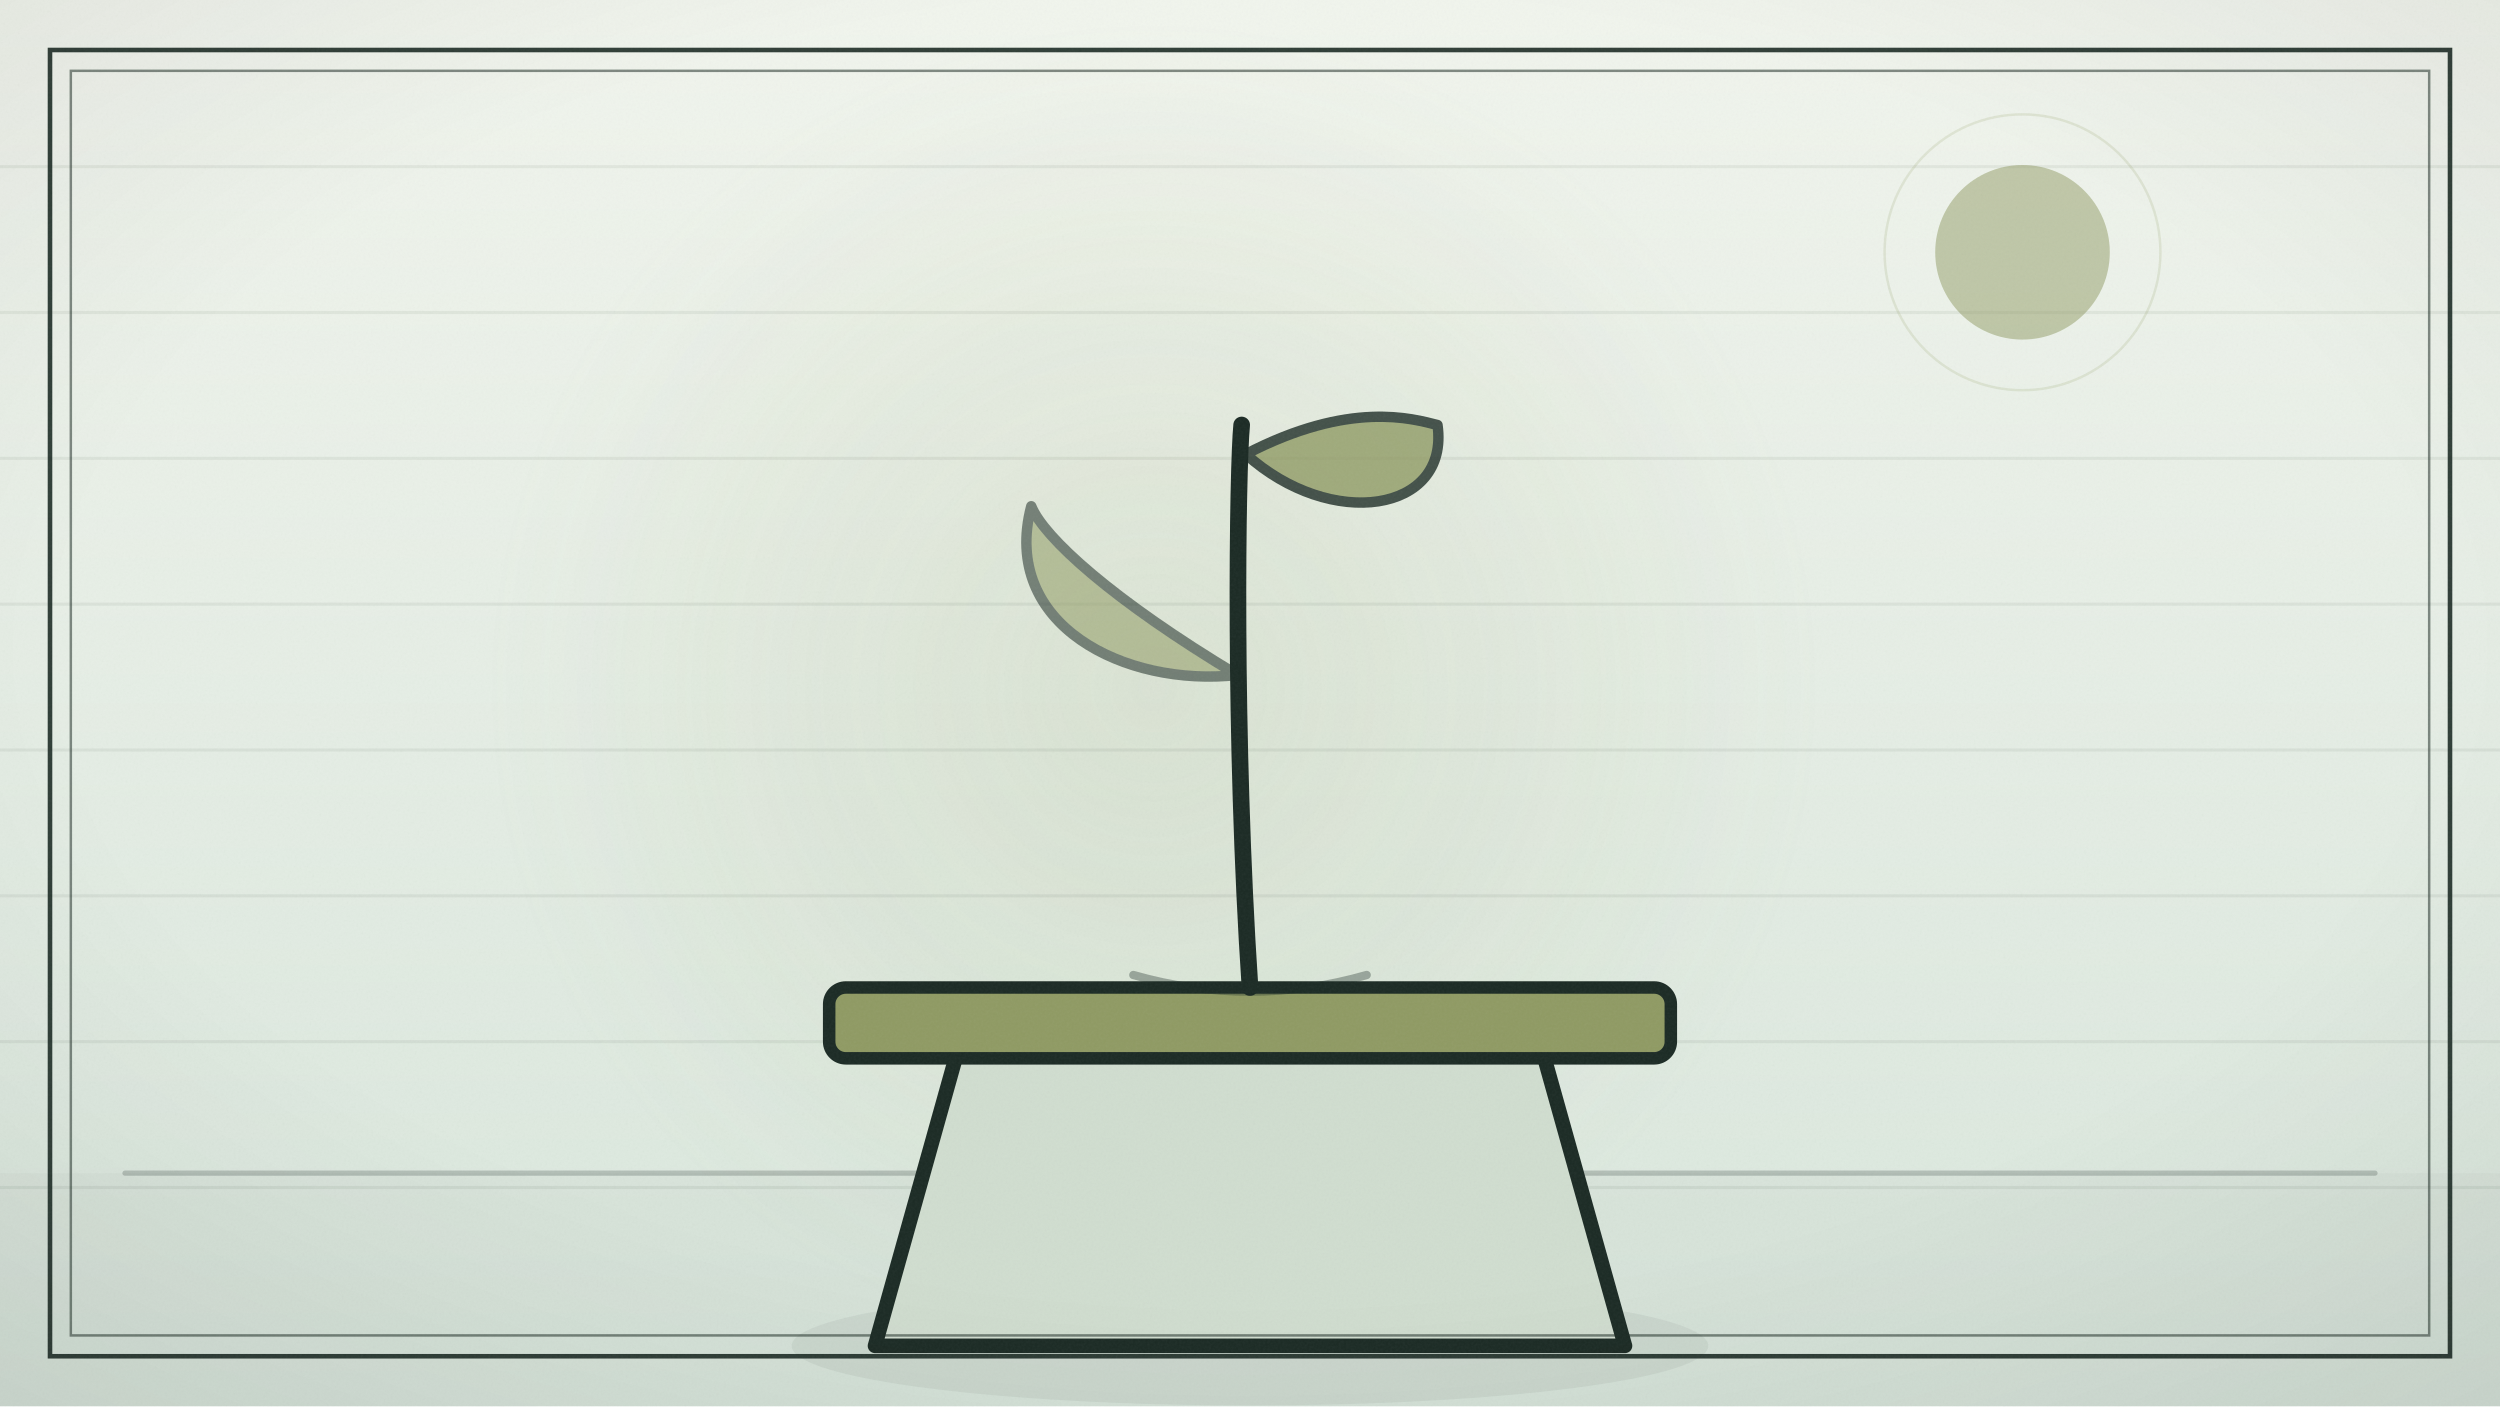
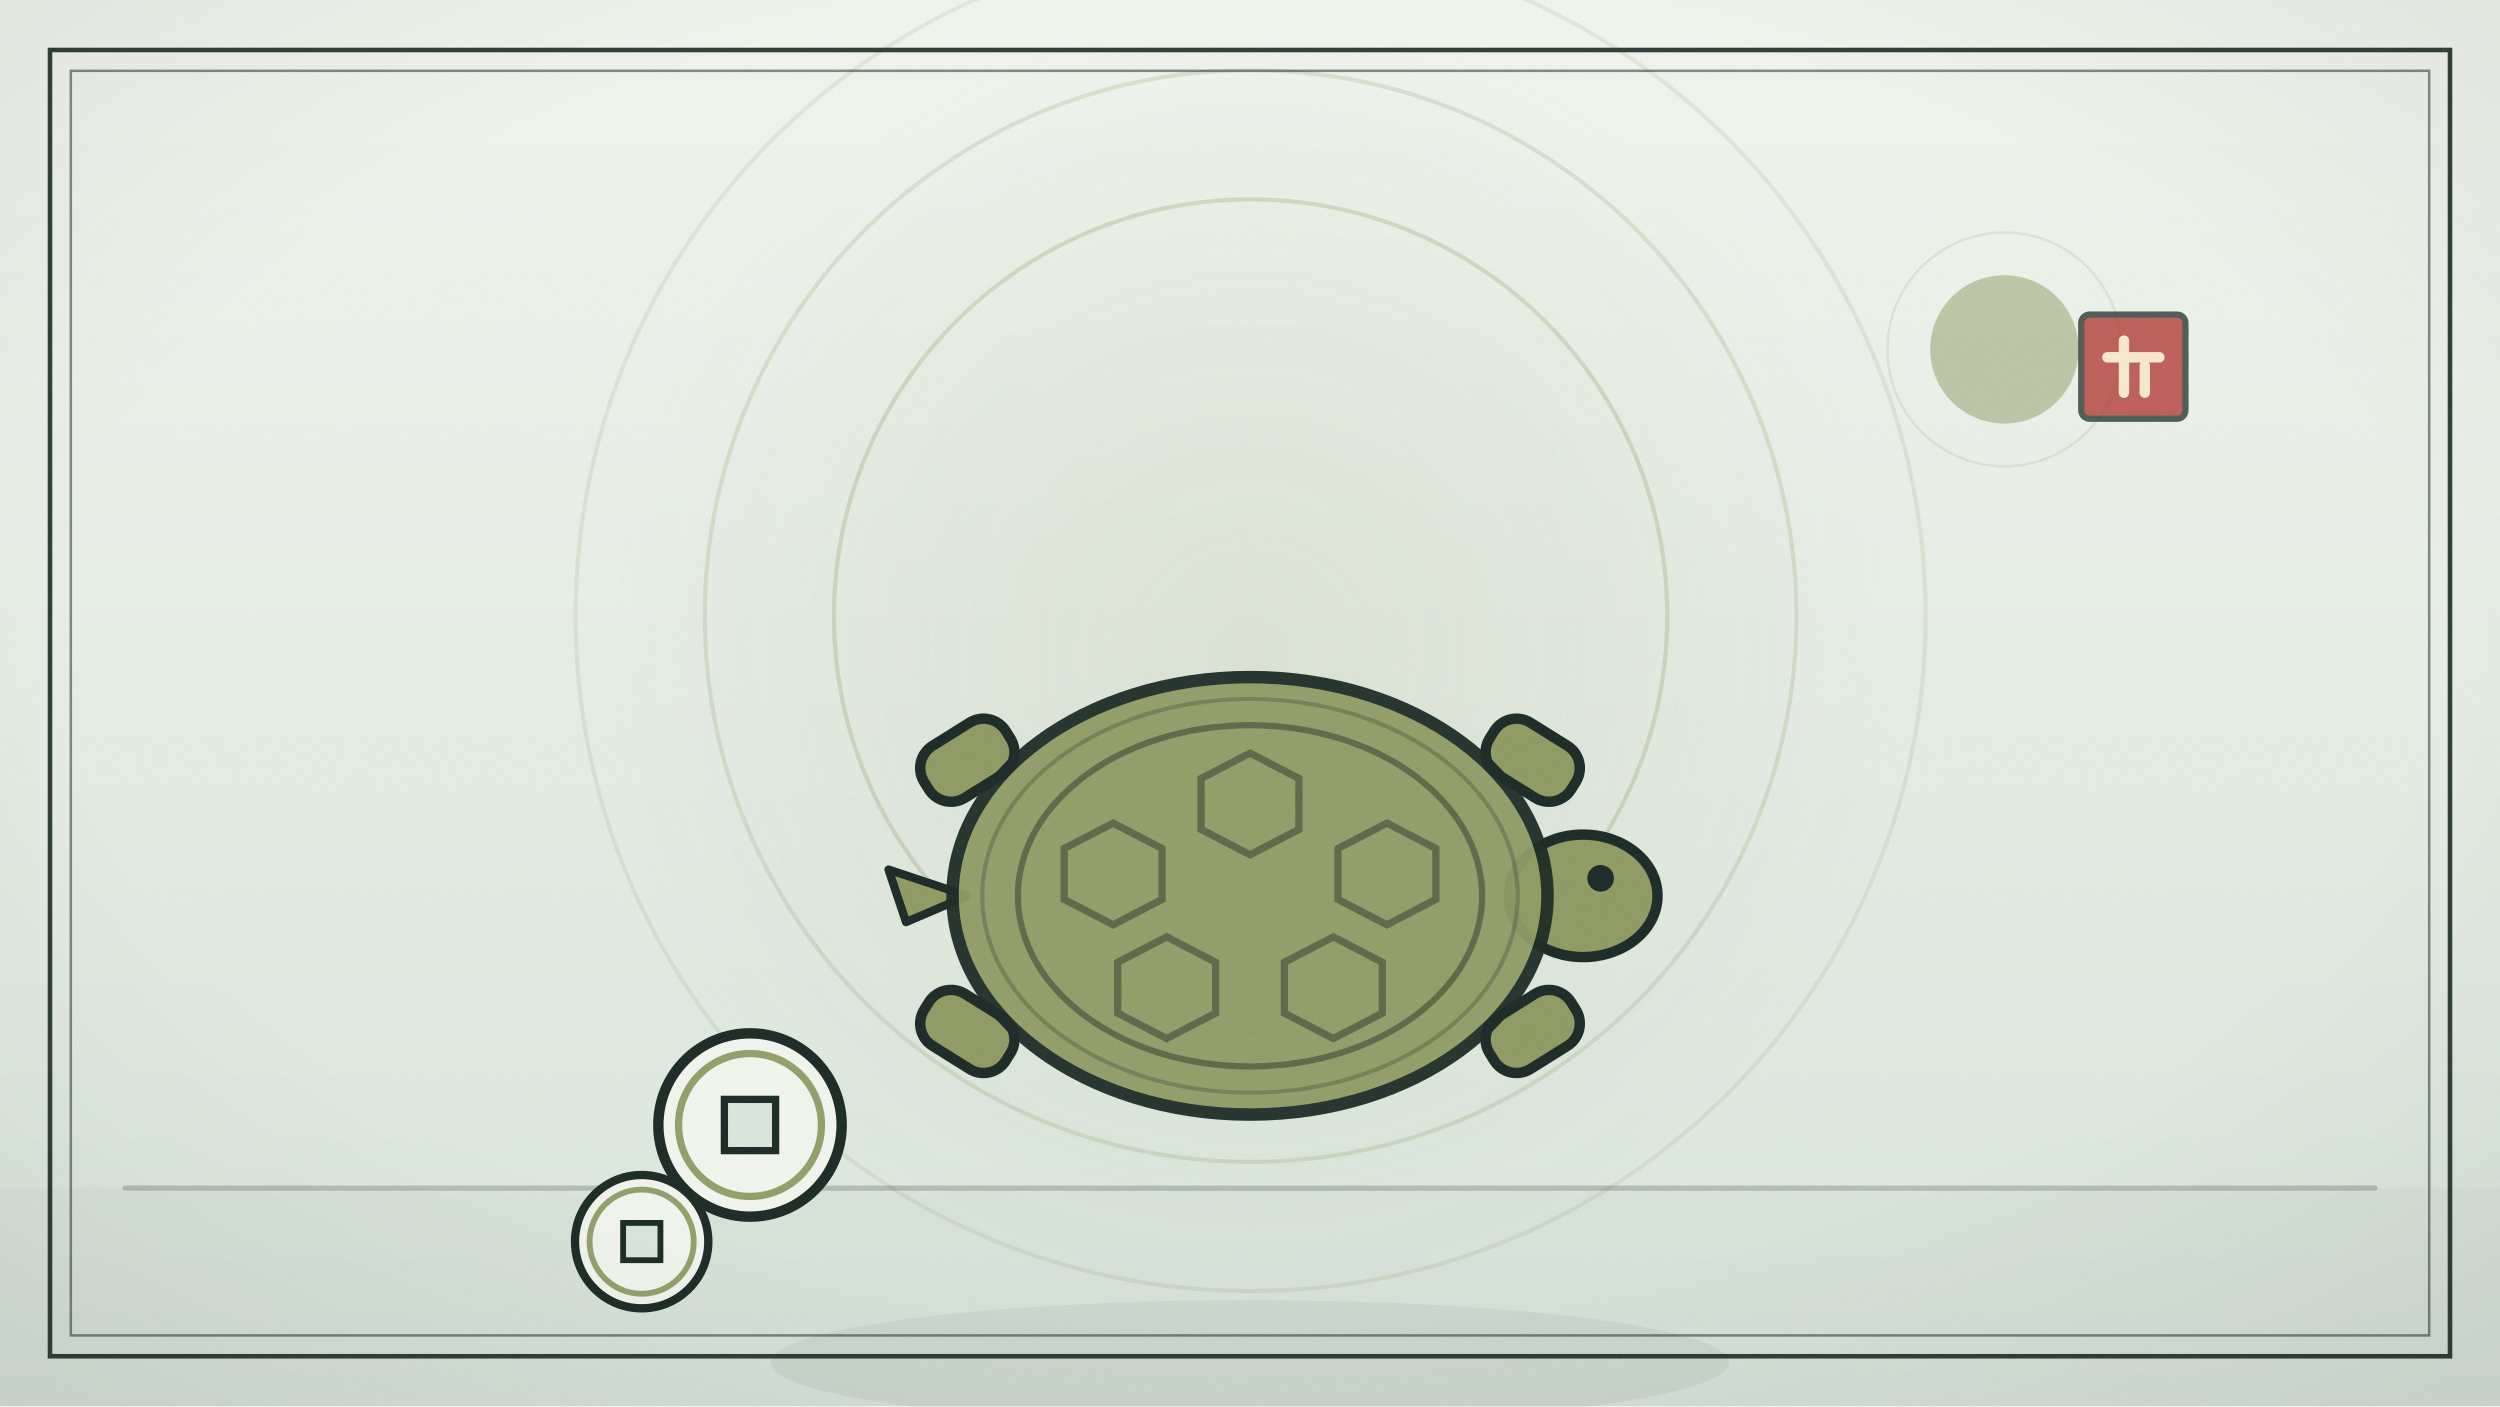
- <svg xmlns="http://www.w3.org/2000/svg" viewBox="0 0 1200 675" width="1200" height="675" role="img" aria-label="정운타임즈 일러스트 · sprout">
+ <svg xmlns="http://www.w3.org/2000/svg" viewBox="0 0 1200 675" width="1200" height="675" role="img" aria-label="정운타임즈 일러스트 · shop">
  <defs>
    <linearGradient id="paper85046" x1="0" y1="0" x2="0" y2="1">
      <stop offset="0" stop-color="#f1f5ed" />
      <stop offset="1" stop-color="#d9e6dc" />
    </linearGradient>
    <radialGradient id="wash85046" cx="0.5" cy="0.5" r="0.5">
      <stop offset="0" stop-color="#8f9a63" stop-opacity="0.16" />
      <stop offset="0.62" stop-color="#8f9a63" stop-opacity="0.07" />
      <stop offset="1" stop-color="#8f9a63" stop-opacity="0" />
    </radialGradient>
    <linearGradient id="fade85046" x1="0" y1="0" x2="0" y2="1">
      <stop offset="0" stop-color="#d9e6dc" stop-opacity="0" />
      <stop offset="1" stop-color="#1b2a24" stop-opacity="0.10" />
    </linearGradient>
    <radialGradient id="vig85046" cx="0.5" cy="0.46" r="0.78">
      <stop offset="0.6" stop-color="#000" stop-opacity="0" />
      <stop offset="1" stop-color="#000" stop-opacity="0.08" />
    </radialGradient>
    <filter id="grain85046" x="0" y="0" width="100%" height="100%">
      <feTurbulence type="fractalNoise" baseFrequency="0.85" numOctaves="2" stitchTiles="stitch" />
      <feColorMatrix type="saturate" values="0" />
    </filter>
  </defs>
  <rect width="1200" height="675" fill="url(#paper85046)" />
-   <circle cx="553.7" cy="330.1" r="321.0" fill="url(#wash85046)" opacity="0.85" />
-   <line x1="0.0" y1="80.0" x2="1200.0" y2="80.0" stroke="#1b2a24" stroke-width="1.5" stroke-linecap="round" opacity="0.07" />
-   <line x1="0.0" y1="150.0" x2="1200.0" y2="150.0" stroke="#1b2a24" stroke-width="1.5" stroke-linecap="round" opacity="0.07" />
-   <line x1="0.0" y1="220.0" x2="1200.0" y2="220.0" stroke="#1b2a24" stroke-width="1.5" stroke-linecap="round" opacity="0.07" />
-   <line x1="0.0" y1="290.0" x2="1200.0" y2="290.0" stroke="#1b2a24" stroke-width="1.5" stroke-linecap="round" opacity="0.07" />
-   <line x1="0.0" y1="360.0" x2="1200.0" y2="360.0" stroke="#1b2a24" stroke-width="1.5" stroke-linecap="round" opacity="0.07" />
-   <line x1="0.0" y1="430.0" x2="1200.0" y2="430.0" stroke="#1b2a24" stroke-width="1.5" stroke-linecap="round" opacity="0.07" />
-   <line x1="0.0" y1="500.0" x2="1200.0" y2="500.0" stroke="#1b2a24" stroke-width="1.5" stroke-linecap="round" opacity="0.07" />
-   <line x1="0.0" y1="570.0" x2="1200.0" y2="570.0" stroke="#1b2a24" stroke-width="1.5" stroke-linecap="round" opacity="0.07" />
-   <line x1="60.0" y1="563.1" x2="1140.0" y2="563.1" stroke="#1b2a24" stroke-width="2.5" stroke-linecap="round" opacity="0.22" />
-   <rect x="0.0" y="563.1" width="1200.0" height="111.9" rx="0.0" fill="#1b2a24" stroke="ink" stroke-width="6" opacity="0.03" />
-   <circle cx="970.8" cy="121.1" r="41.4" fill="#8f9a63" stroke="#8f9a63" stroke-width="1" opacity="0.5" />
-   <circle cx="970.8" cy="121.1" r="66.2" fill="none" stroke="#8f9a63" stroke-width="1.2" opacity="0.18" />
-   <ellipse cx="600.0" cy="646.0" rx="220.0" ry="28.6" fill="#1b2a24" stroke="none" stroke-width="0" opacity="0.06" />
-   <path d="M 420 646 L 462 496 L 738 496 L 780 646 Z" fill="#d0ddcf" stroke="#1b2a24" stroke-width="7" stroke-linecap="round" stroke-linejoin="round" />
-   <rect x="398.0" y="474.0" width="404.0" height="34.0" rx="8.0" fill="#8f9a63" stroke="#1b2a24" stroke-width="6" />
-   <path d="M 600.0 474.0 C 592.0 354.0 594.0 224.0 596.0 204.0" fill="none" stroke="#1b2a24" stroke-width="8" stroke-linecap="round" stroke-linejoin="round" />
-   <path d="M 594.0 324.0 C 534.0 288.0 501.0 258.0 495.0 243.0 C 480.0 300.0 540.0 330.0 594.0 324.0 Z" fill="#8f9a63" stroke="#1b2a24" stroke-width="5" stroke-linecap="round" stroke-linejoin="round" opacity="0.55" />
-   <path d="M 598.0 218.0 C 648.0 192.0 678.0 201.0 690.0 204.0 C 696.0 246.0 639.0 255.0 598.0 218.0 Z" fill="#8f9a63" stroke="#1b2a24" stroke-width="5" stroke-linecap="round" stroke-linejoin="round" opacity="0.8" />
-   <path d="M 544.0 468.0 q 56.0 16.0 112.0 0" fill="none" stroke="#1b2a24" stroke-width="4" stroke-linecap="round" stroke-linejoin="round" opacity="0.35" />
+   <circle cx="600.3" cy="315.7" r="306.2" fill="url(#wash85046)" opacity="0.85" />
+   <circle cx="600.3" cy="295.7" r="200.0" fill="none" stroke="#8f9a63" stroke-width="2" opacity="0.28" />
+   <circle cx="600.3" cy="295.7" r="262.0" fill="none" stroke="#8f9a63" stroke-width="2" opacity="0.22" />
+   <circle cx="600.3" cy="295.7" r="324.0" fill="none" stroke="#8f9a63" stroke-width="2" opacity="0.16" />
+   <line x1="60.0" y1="570.3" x2="1140.0" y2="570.3" stroke="#1b2a24" stroke-width="2.5" stroke-linecap="round" opacity="0.22" />
+   <rect x="0.0" y="570.3" width="1200.0" height="104.7" rx="0.0" fill="#1b2a24" stroke="ink" stroke-width="6" opacity="0.03" />
+   <circle cx="962.1" cy="167.7" r="35.1" fill="#8f9a63" stroke="#8f9a63" stroke-width="1" opacity="0.5" />
+   <circle cx="962.1" cy="167.7" r="56.1" fill="none" stroke="#8f9a63" stroke-width="1.2" opacity="0.18" />
+   <ellipse cx="600.0" cy="654.0" rx="230.0" ry="29.9" fill="#1b2a24" stroke="none" stroke-width="0" opacity="0.06" />
+   <rect x="441.2" y="350.2" width="46.2" height="29.4" rx="12.6" fill="#8f9a63" stroke="#1b2a24" stroke-width="5" transform="rotate(-32 464.3 364.9)" />
+   <rect x="712.6" y="350.2" width="46.2" height="29.4" rx="12.6" fill="#8f9a63" stroke="#1b2a24" stroke-width="5" transform="rotate(32 735.7 364.9)" />
+   <rect x="441.2" y="480.4" width="46.2" height="29.4" rx="12.6" fill="#8f9a63" stroke="#1b2a24" stroke-width="5" transform="rotate(32 464.3 495.1)" />
+   <rect x="712.6" y="480.4" width="46.2" height="29.4" rx="12.6" fill="#8f9a63" stroke="#1b2a24" stroke-width="5" transform="rotate(-32 735.7 495.1)" />
+   <path d="M 464.3 430.0 l -37.8 -12.6 l 8.4 25.2 Z" fill="#8f9a63" stroke="#1b2a24" stroke-width="4" stroke-linecap="round" stroke-linejoin="round" />
+   <path d="M 728.5 415.3 L 747.3 411.1 L 747.3 448.9 L 728.5 444.7 Z" fill="#8f9a63" stroke="#1b2a24" stroke-width="4" stroke-linecap="round" stroke-linejoin="round" />
+   <ellipse cx="759.9" cy="430.0" rx="35.7" ry="29.4" fill="#8f9a63" stroke="#1b2a24" stroke-width="5" />
+   <circle cx="768.3" cy="421.6" r="5.9" fill="#1b2a24" stroke="#1b2a24" stroke-width="1" />
+   <ellipse cx="600.0" cy="430.0" rx="142.8" ry="105.0" fill="#8f9a63" stroke="#1b2a24" stroke-width="6" opacity="0.95" />
+   <ellipse cx="600.0" cy="430.0" rx="111.4" ry="81.9" fill="none" stroke="#1b2a24" stroke-width="3" opacity="0.45" />
+   <polygon points="623.5,398.1 600.0,410.3 576.5,398.1 576.5,373.7 600.0,361.5 623.5,373.7" fill="none" stroke="#1b2a24" stroke-width="3.5" opacity="0.45" />
+   <polygon points="557.8,431.7 534.3,443.9 510.8,431.7 510.8,407.3 534.3,395.1 557.8,407.3" fill="none" stroke="#1b2a24" stroke-width="3.5" opacity="0.45" />
+   <polygon points="689.2,431.7 665.7,443.9 642.2,431.7 642.2,407.3 665.7,395.1 689.2,407.3" fill="none" stroke="#1b2a24" stroke-width="3.5" opacity="0.45" />
+   <polygon points="583.5,486.3 560.0,498.5 536.5,486.3 536.5,461.9 560.0,449.7 583.5,461.9" fill="none" stroke="#1b2a24" stroke-width="3.5" opacity="0.45" />
+   <polygon points="663.5,486.3 640.0,498.5 616.5,486.3 616.5,461.9 640.0,449.7 663.5,461.9" fill="none" stroke="#1b2a24" stroke-width="3.5" opacity="0.45" />
+   <ellipse cx="600.0" cy="430.0" rx="128.5" ry="94.5" fill="none" stroke="#1b2a24" stroke-width="2" opacity="0.25" />
+   <g transform="translate(1200 0) scale(-1 1)">
+     <circle cx="840.0" cy="540.0" r="44.0" fill="#f1f5ed" stroke="#1b2a24" stroke-width="5" />
+     <circle cx="840.0" cy="540.0" r="34.3" fill="none" stroke="#8f9a63" stroke-width="3.5" opacity="0.95" />
+     <rect x="827.7" y="527.7" width="24.6" height="24.6" rx="0.0" fill="#d9e6dc" stroke="#1b2a24" stroke-width="3.5" />
+     <circle cx="892.0" cy="596.0" r="32.0" fill="#f1f5ed" stroke="#1b2a24" stroke-width="4" />
+     <circle cx="892.0" cy="596.0" r="25.0" fill="none" stroke="#8f9a63" stroke-width="2.8" opacity="0.95" />
+     <rect x="883.0" y="587.0" width="17.9" height="17.9" rx="0.0" fill="#d9e6dc" stroke="#1b2a24" stroke-width="2.8" />
+   </g>
+   <rect x="999.0" y="151.0" width="50.0" height="50.0" rx="4.0" fill="#ad2f28" stroke="#1b2a24" stroke-width="3" opacity="0.75" />
+   <line x1="1011.5" y1="171.5" x2="1036.5" y2="171.5" stroke="#f8e9cd" stroke-width="5.0" stroke-linecap="round" />
+   <line x1="1019.5" y1="163.5" x2="1019.5" y2="188.5" stroke="#f8e9cd" stroke-width="5.0" stroke-linecap="round" />
+   <line x1="1029.5" y1="175.5" x2="1029.5" y2="188.5" stroke="#f8e9cd" stroke-width="5.0" stroke-linecap="round" />
  <rect x="24.0" y="24.0" width="1152.0" height="627.0" rx="0.0" fill="none" stroke="#1b2a24" stroke-width="2.2" opacity="0.9" />
  <rect x="34.0" y="34.0" width="1132.0" height="607.0" rx="0.0" fill="none" stroke="#1b2a24" stroke-width="1.2" opacity="0.54" />
  <rect width="1200" height="675" fill="url(#vig85046)" />
  <rect width="1200" height="675" filter="url(#grain85046)" opacity="0.055" />
</svg>
